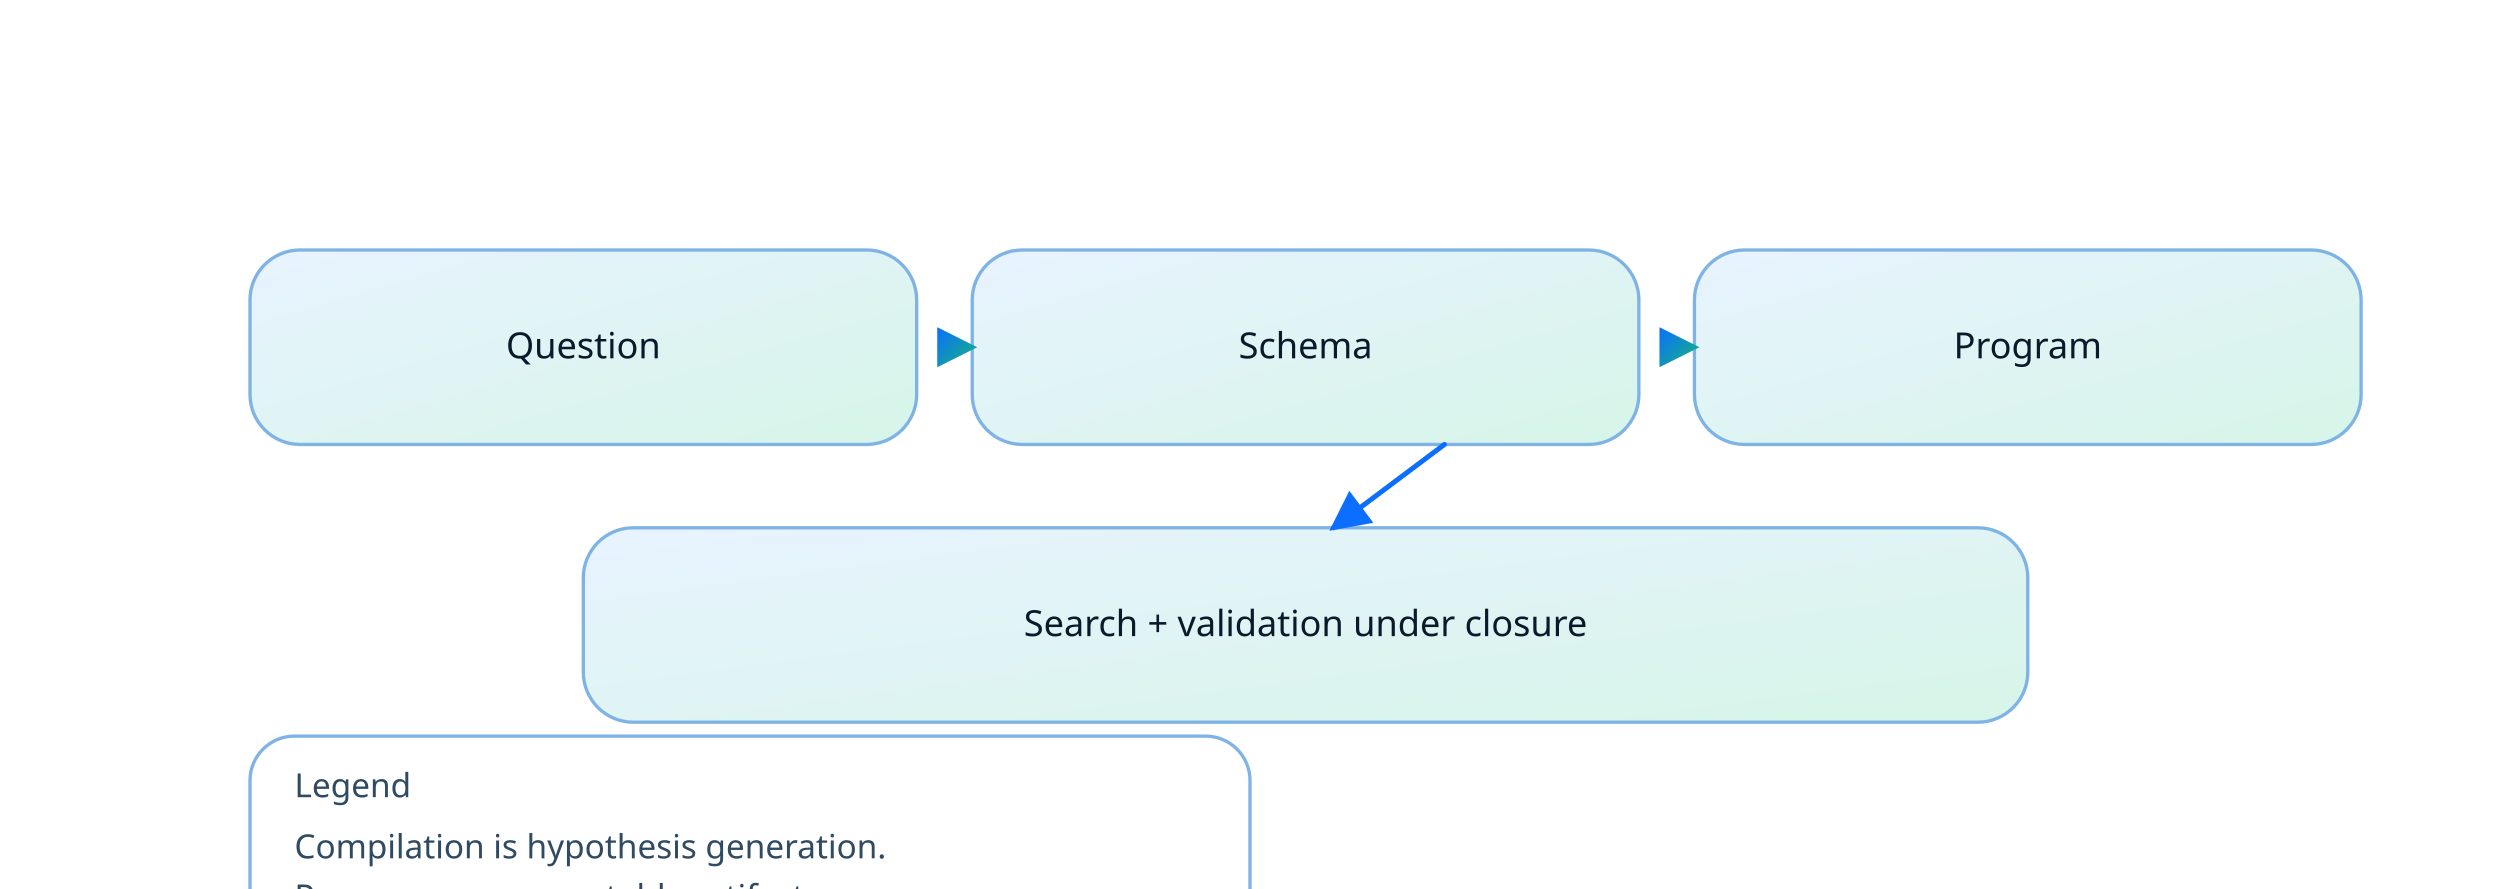
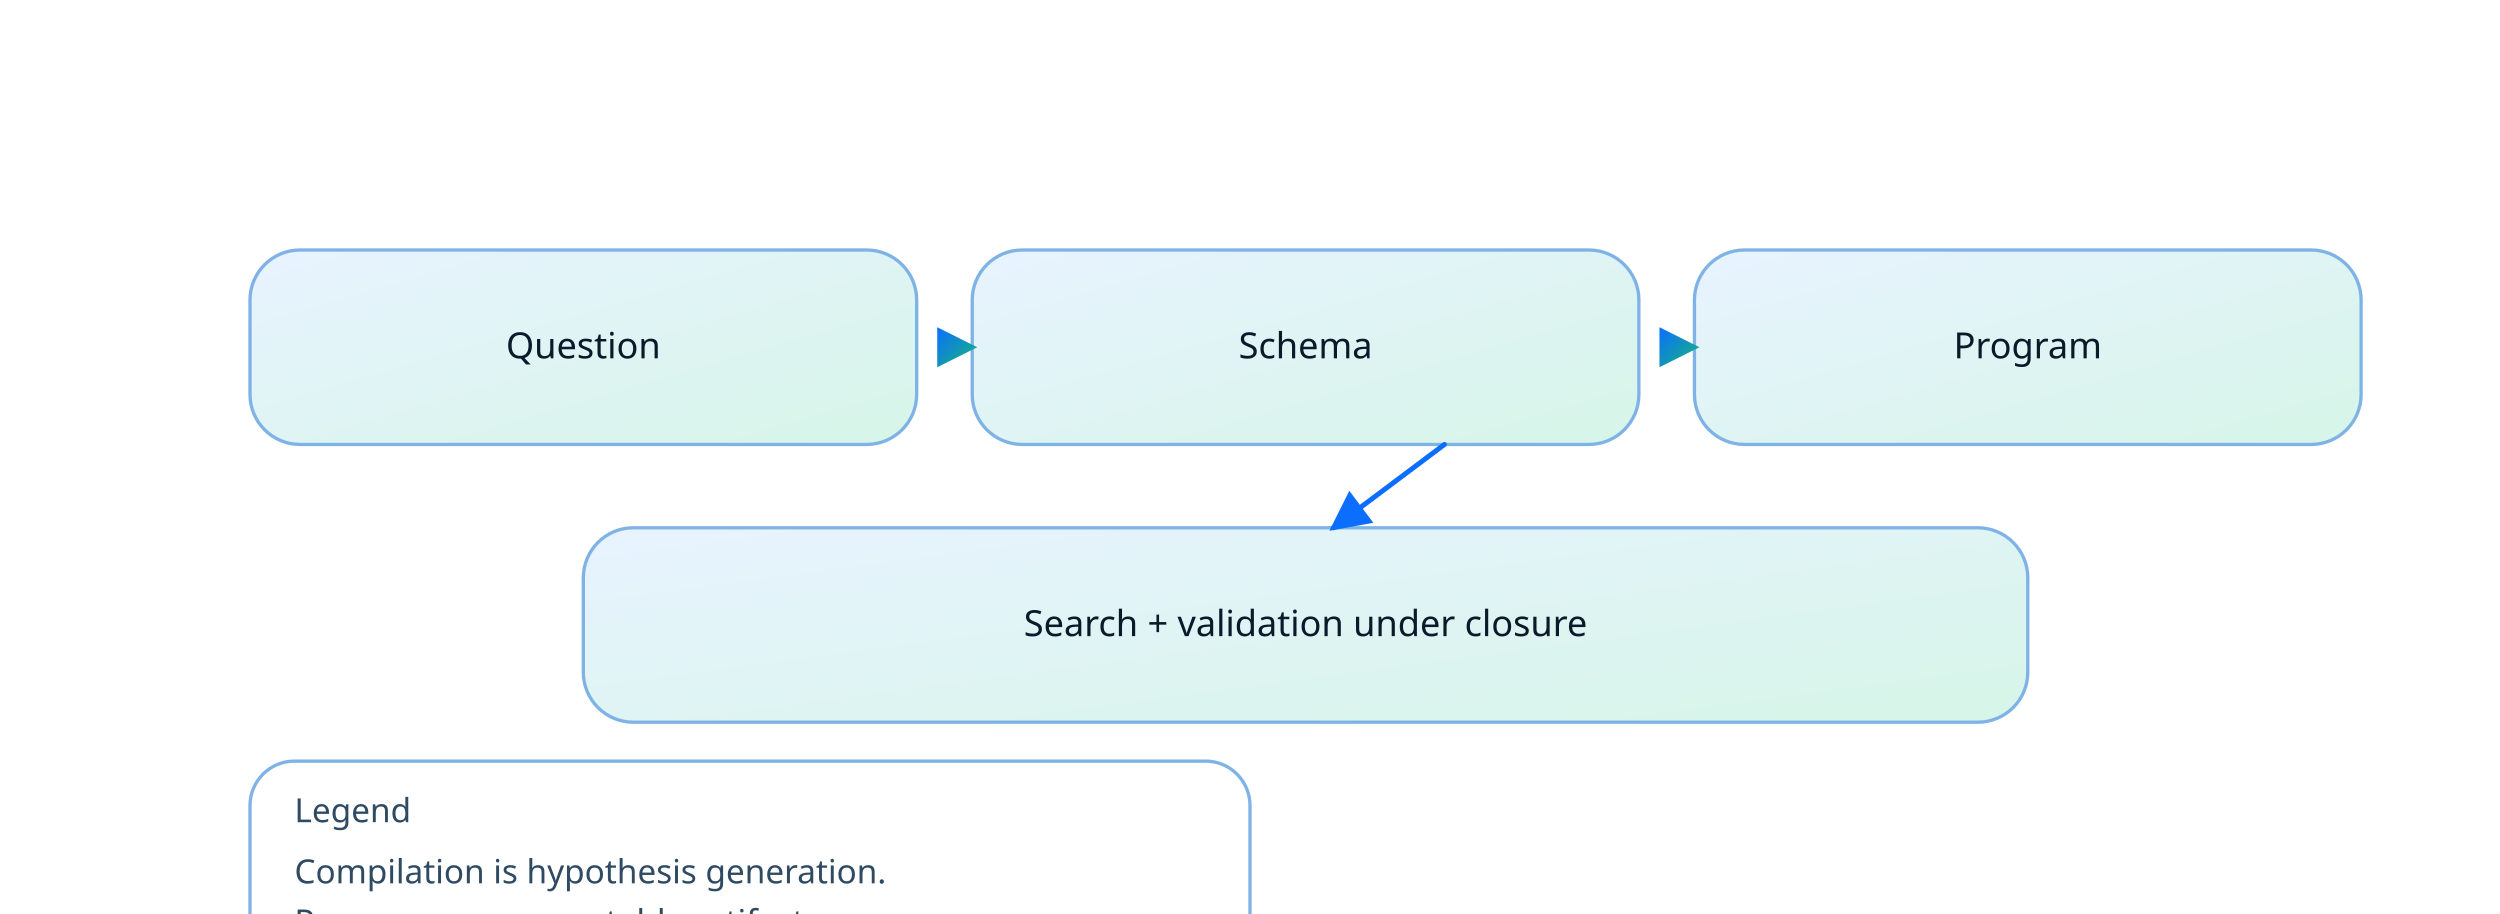
- <svg xmlns="http://www.w3.org/2000/svg" viewBox="0 0 900 320" role="img" aria-label="Compiler diagram">
+ <svg xmlns="http://www.w3.org/2000/svg" viewBox="0 0 900 329" role="img" aria-label="Compiler diagram">
  <defs>
    <marker id="arrowhead" markerWidth="8" markerHeight="8" refX="7" refY="4" orient="auto" markerUnits="strokeWidth">
      <path d="M 0 0 L 8 4 L 0 8 Z" fill="context-stroke" />
    </marker>
    <linearGradient id="sky" x1="0" y1="0" x2="1" y2="1">
      <stop offset="0" stop-color="#e8f3ff" />
      <stop offset="1" stop-color="#d6f5e8" />
    </linearGradient>
    <linearGradient id="deep" x1="0" y1="0" x2="1" y2="1">
      <stop offset="0" stop-color="#0b6eff" />
      <stop offset="1" stop-color="#16b879" />
    </linearGradient>
+     <marker id="arrowhead-deep" markerWidth="8" markerHeight="8" refX="7" refY="4" orient="auto" markerUnits="strokeWidth">
+       <path d="M 0 0 L 8 4 L 0 8 Z" fill="url(#deep)" stroke="url(#deep)" stroke-width="0" />
+     </marker>
+     <marker id="arrowhead-0b6eff" markerWidth="8" markerHeight="8" refX="7" refY="4" orient="auto" markerUnits="strokeWidth">
+       <path d="M 0 0 L 8 4 L 0 8 Z" fill="#0b6eff" stroke="#0b6eff" stroke-width="0" />
+     </marker>
  </defs>
  <rect x="90" y="90" rx="18" ry="18" width="240" height="70" fill="url(#sky)" stroke="#7fb3e6" stroke-width="1.2" />
  <text x="210.0" y="129.0" text-anchor="middle" font-size="13" fill="#0b1a2b" font-family="Space Grotesk">Question</text>
  <rect x="350" y="90" rx="18" ry="18" width="240" height="70" fill="url(#sky)" stroke="#7fb3e6" stroke-width="1.2" />
  <text x="470.0" y="129.0" text-anchor="middle" font-size="13" fill="#0b1a2b" font-family="Space Grotesk">Schema</text>
  <rect x="610" y="90" rx="18" ry="18" width="240" height="70" fill="url(#sky)" stroke="#7fb3e6" stroke-width="1.2" />
  <text x="730.0" y="129.0" text-anchor="middle" font-size="13" fill="#0b1a2b" font-family="Space Grotesk">Program</text>
-   <line x1="330" y1="125" x2="350" y2="125" stroke="url(#deep)" stroke-width="1.8" stroke-linecap="round" marker-end="url(#arrowhead)" />
-   <line x1="590" y1="125" x2="610" y2="125" stroke="url(#deep)" stroke-width="1.8" stroke-linecap="round" marker-end="url(#arrowhead)" />
+   <line x1="330" y1="125" x2="350" y2="125" stroke="url(#deep)" stroke-width="1.8" stroke-linecap="round" marker-end="url(#arrowhead-deep)" />
+   <line x1="590" y1="125" x2="610" y2="125" stroke="url(#deep)" stroke-width="1.8" stroke-linecap="round" marker-end="url(#arrowhead-deep)" />
  <rect x="210" y="190" rx="18" ry="18" width="520" height="70" fill="url(#sky)" stroke="#7fb3e6" stroke-width="1.2" />
  <text x="470.0" y="229.0" text-anchor="middle" font-size="13" fill="#0b1a2b" font-family="Space Grotesk">Search + validation under closure</text>
-   <line x1="520" y1="160" x2="480" y2="190" stroke="#0b6eff" stroke-width="1.8" stroke-linecap="round" marker-end="url(#arrowhead)" />
-   <rect x="90" y="265" width="360" height="78" rx="16" ry="16" fill="none" stroke="#7fb3e6" stroke-width="1.2" />
-   <text x="106" y="287" text-anchor="start" font-size="12" fill="#2f4a63" font-family="Space Grotesk">Legend</text>
-   <text x="106" y="309" text-anchor="start" font-size="12" fill="#2f4a63" font-family="Space Grotesk">Compilation is hypothesis generation.</text>
-   <text x="106" y="327" text-anchor="start" font-size="12" fill="#2f4a63" font-family="Space Grotesk">Programs are executable artifacts.</text>
-   <text x="106" y="345" text-anchor="start" font-size="12" fill="#2f4a63" font-family="Space Grotesk">Closure enforces honesty.</text>
+   <line x1="520" y1="160" x2="480" y2="190" stroke="#0b6eff" stroke-width="1.8" stroke-linecap="round" marker-end="url(#arrowhead-0b6eff)" />
+   <rect x="90" y="274" width="360" height="78" rx="16" ry="16" fill="none" stroke="#7fb3e6" stroke-width="1.2" />
+   <text x="106" y="296" text-anchor="start" font-size="12" fill="#2f4a63" font-family="Space Grotesk">Legend</text>
+   <text x="106" y="318" text-anchor="start" font-size="12" fill="#2f4a63" font-family="Space Grotesk">Compilation is hypothesis generation.</text>
+   <text x="106" y="336" text-anchor="start" font-size="12" fill="#2f4a63" font-family="Space Grotesk">Programs are executable artifacts.</text>
+   <text x="106" y="354" text-anchor="start" font-size="12" fill="#2f4a63" font-family="Space Grotesk">Closure enforces honesty.</text>
</svg>
